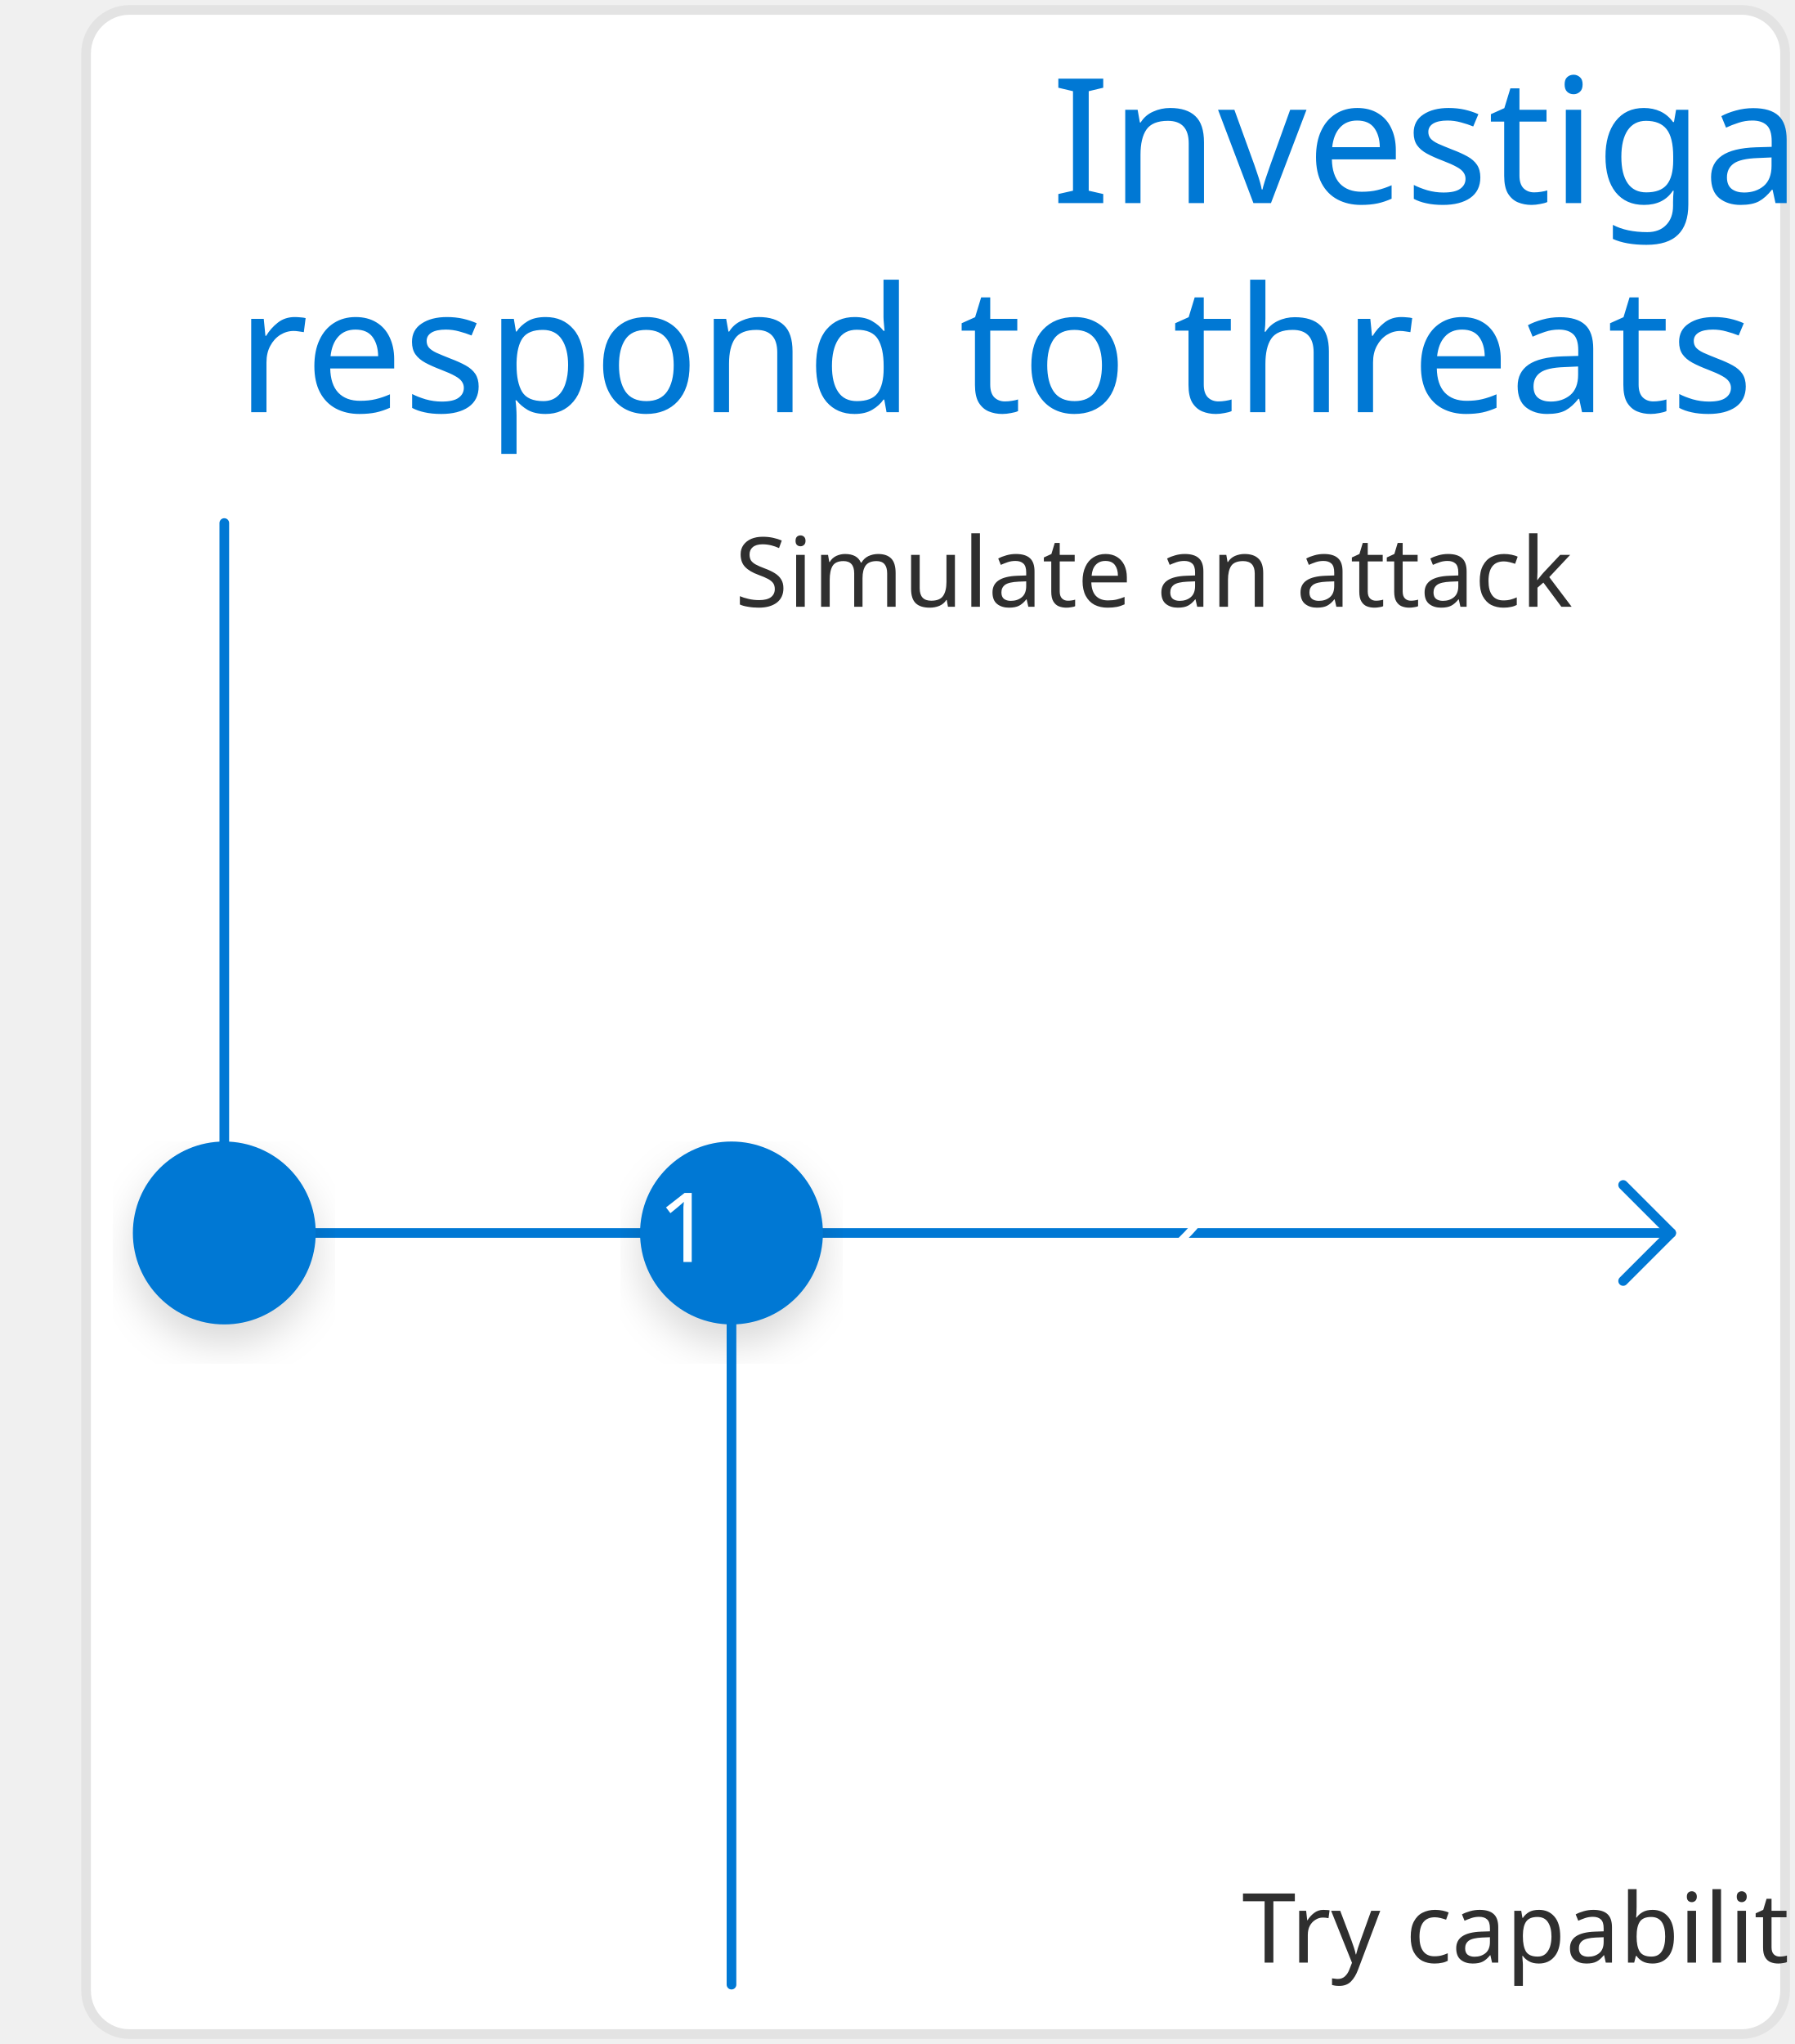
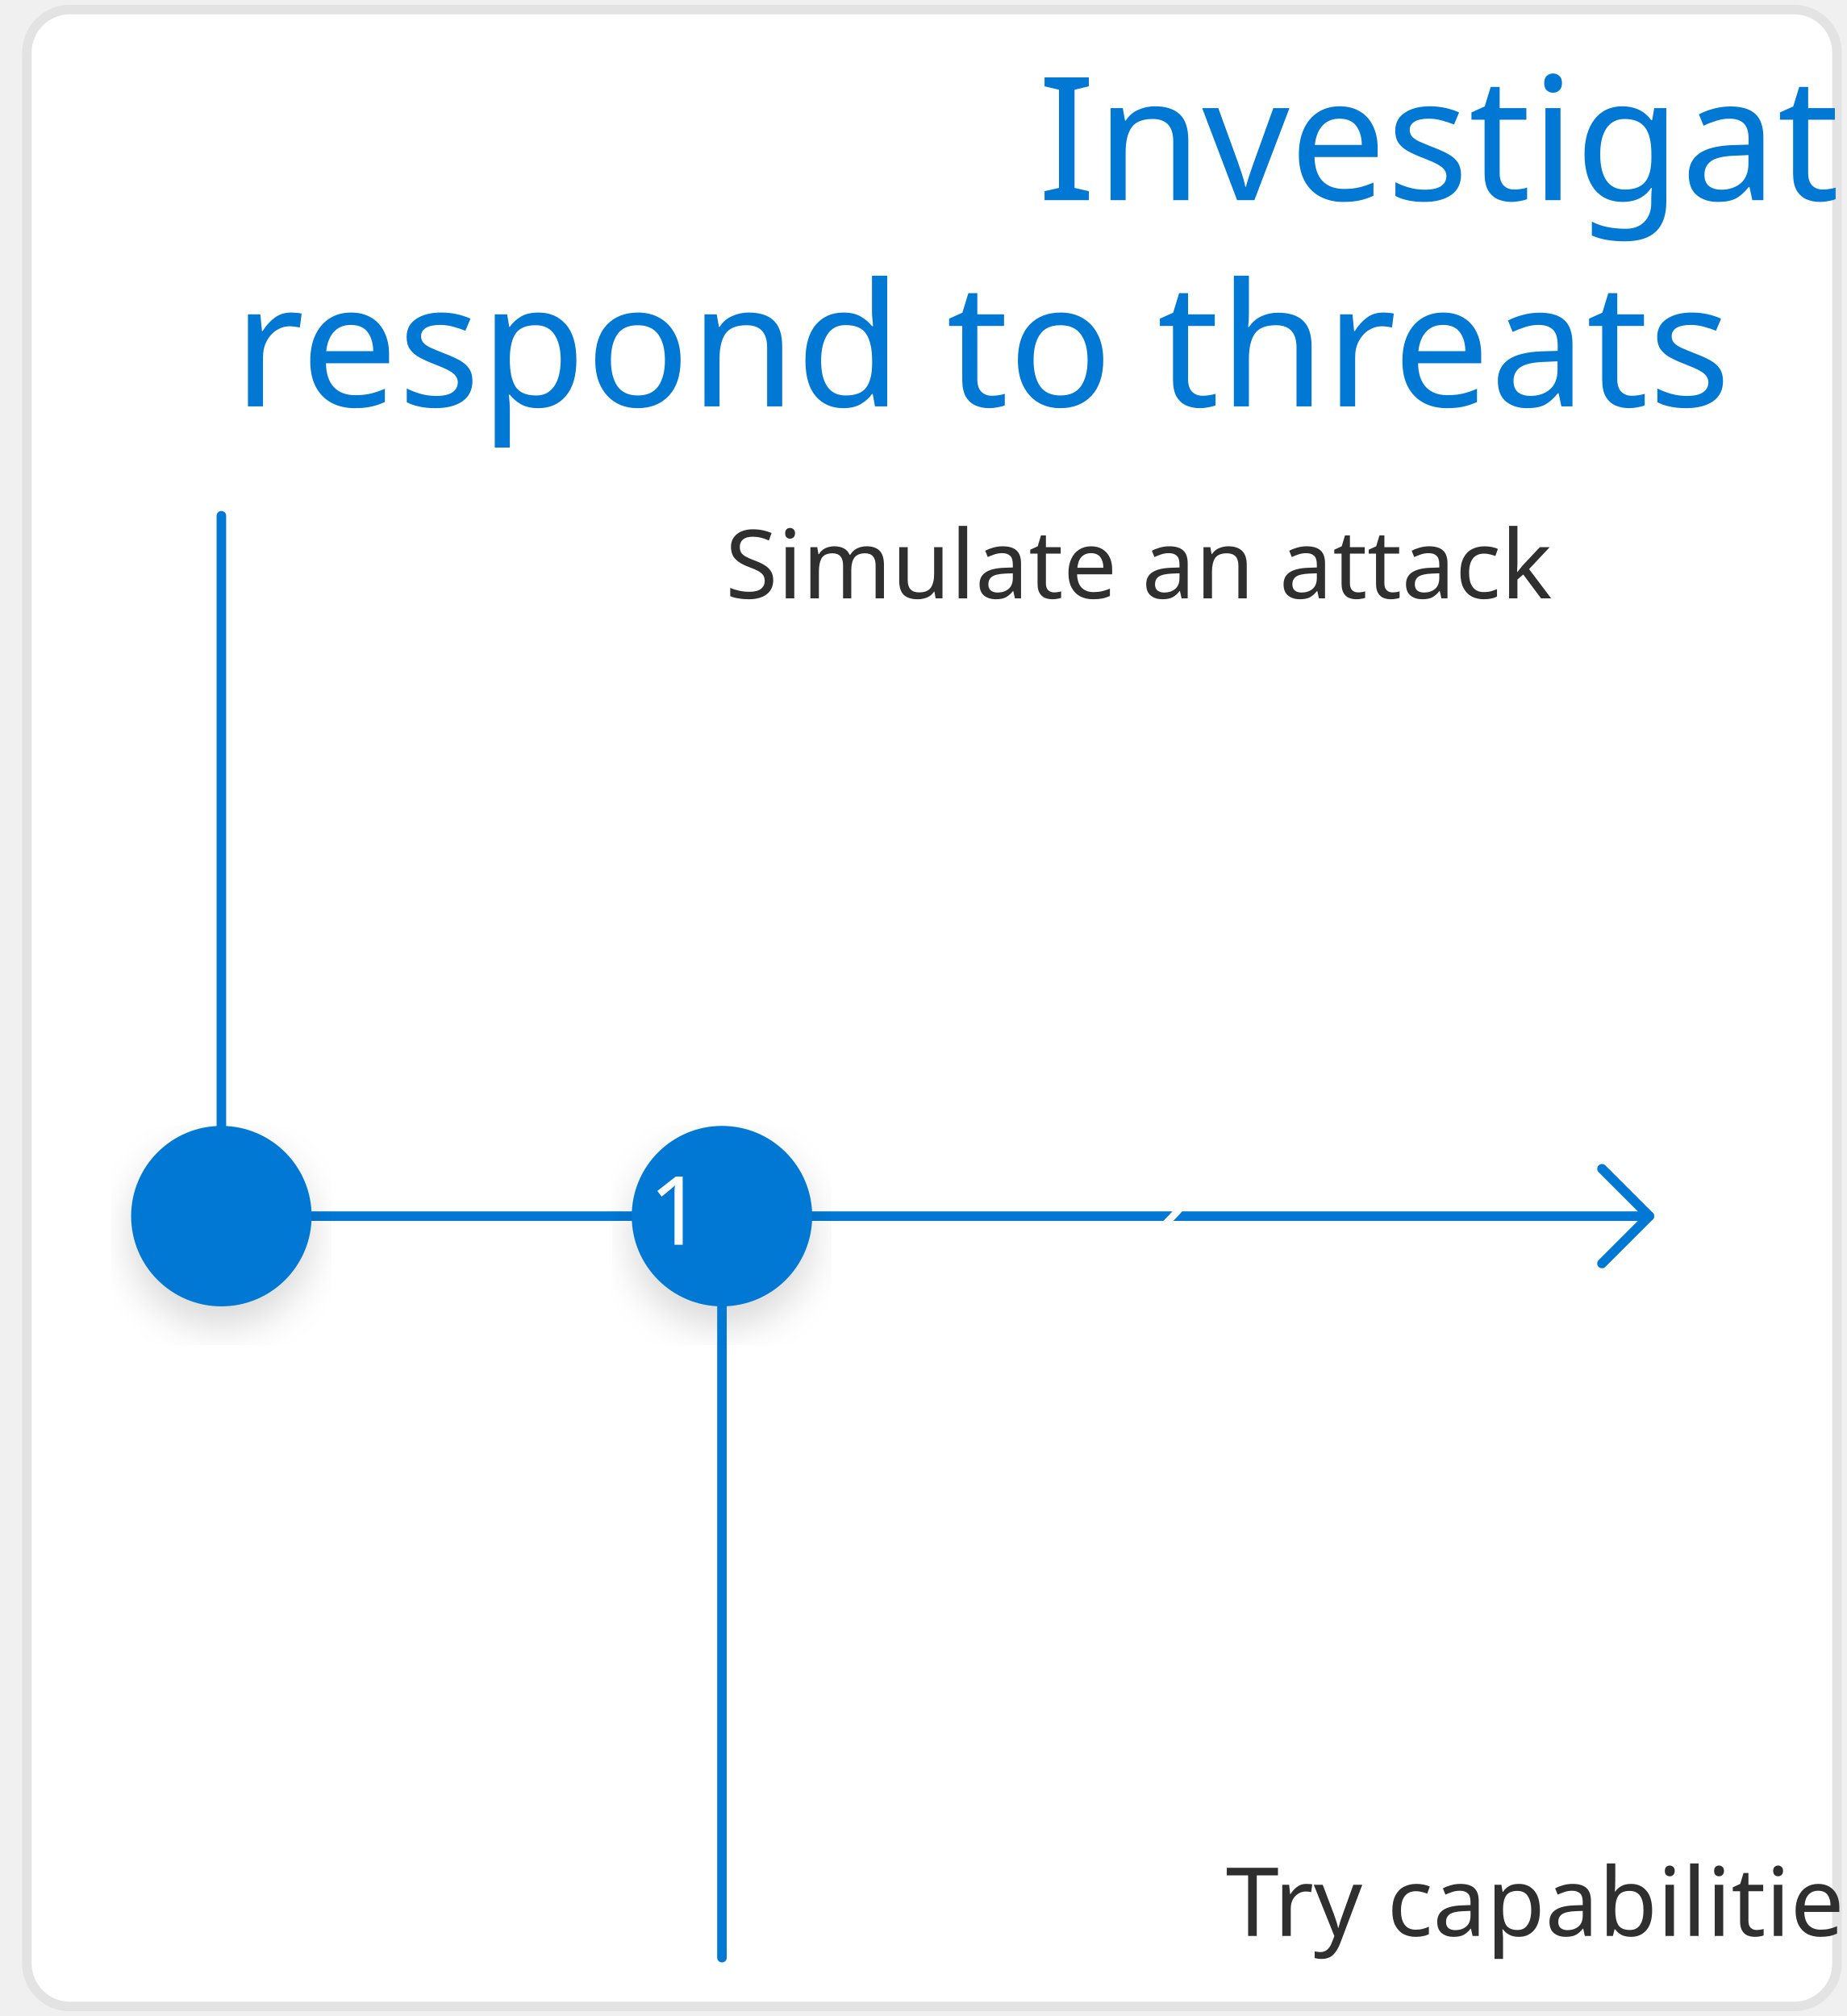
- <svg xmlns="http://www.w3.org/2000/svg" xmlns:ns1="http://schemas.microsoft.com/visio/2003/SVGExtensions/" xmlns:xlink="http://www.w3.org/1999/xlink" width="2.576in" height="2.933in" viewBox="0 0 185.5 211.16" xml:space="preserve" color-interpolation-filters="sRGB" class="st13">
+ <svg xmlns="http://www.w3.org/2000/svg" xmlns:ns1="http://schemas.microsoft.com/visio/2003/SVGExtensions/" xmlns:xlink="http://www.w3.org/1999/xlink" width="2.686in" height="2.933in" viewBox="0 0 193.375 211.16" xml:space="preserve" color-interpolation-filters="sRGB" class="st13">
  <ns1:documentProperties ns1:langID="1033" ns1:viewMarkup="false" />
  <style type="text/css">
	
		.st1 {fill:#ffffff;stroke:#e3e3e3;stroke-width:1}
		.st2 {stroke:#0078d4;stroke-linecap:round;stroke-linejoin:round;stroke-width:1}
		.st3 {fill:none;stroke:none;stroke-width:1}
		.st4 {fill:#0078d4;font-family:Segoe UI Semibold;font-size:1.5em}
		.st5 {font-size:1em}
		.st6 {marker-end:url(#mrkr1-15);stroke:#0078d4;stroke-linecap:round;stroke-linejoin:round;stroke-width:1}
		.st7 {fill:#0078d4;fill-opacity:1;stroke:#0078d4;stroke-opacity:1;stroke-width:0.202}
		.st8 {visibility:visible}
		.st9 {fill:#000000;fill-opacity:0.15;filter:url(#filter_2);stroke:none}
		.st10 {fill:#0078d4;stroke:none;stroke-width:1}
		.st11 {fill:#ffffff;font-family:Segoe UI Semibold;font-size:0.833em}
		.st12 {fill:#2f2f2f;font-family:Segoe UI;font-size:0.833em}
		.st13 {fill:none;fill-rule:evenodd;font-size:12px;overflow:visible;stroke-linecap:square;stroke-miterlimit:3}
	
	</style>
  <defs id="Markers">
    <g id="lend1">
      <path d="M 1 -1 L 0 0 L 1 1 " style="stroke-linecap:round;stroke-linejoin:round;fill:none" />
    </g>
    <marker id="mrkr1-15" class="st7" ns1:arrowType="1" ns1:arrowSize="4" orient="auto" markerUnits="strokeWidth" overflow="visible">
      <use xlink:href="#lend1" transform="scale(-4.96,-4.96) " />
    </marker>
  </defs>
  <defs id="Filters">
    <filter id="filter_2">
      <feGaussianBlur stdDeviation="2" />
    </filter>
  </defs>
  <g ns1:mID="0" ns1:index="1" ns1:groupContext="foregroundPage">
    <ns1:userDefs>
      <ns1:ud ns1:nameU="visNavType" ns1:val="VT0(1):26" />
    </ns1:userDefs>
    <ns1:pageProperties ns1:drawingScale="1" ns1:pageScale="1" ns1:drawingUnits="19" ns1:shadowOffsetX="9" ns1:shadowOffsetY="-9" />
    <ns1:layer ns1:name="Connector" ns1:index="0" ns1:glue="false" />
    <ns1:layer ns1:name="Text" ns1:index="1" />
    <ns1:layer ns1:name="Drawing" ns1:index="2" />
-     <g id="shape1040-1" ns1:mID="1040" ns1:groupContext="shape" transform="translate(8.89621,-1)">
+     <g id="shape1040-1" ns1:mID="1040" ns1:groupContext="shape" transform="translate(2.8125,-1)">
      <ns1:userDefs>
        <ns1:ud ns1:nameU="visNavOrder" ns1:prompt="" ns1:val="VT0(33000):26" />
      </ns1:userDefs>
-       <rect x="0" y="2" width="175.604" height="209.16" rx="4.5" ry="4.5" class="st1" />
+       <rect x="0" y="2" width="189.562" height="209.16" rx="4.5" ry="4.5" class="st1" />
    </g>
    <g id="shape1041-3" ns1:mID="1041" ns1:groupContext="shape" ns1:layerMember="0" transform="translate(14.182,-157.137)">
      <ns1:userDefs>
        <ns1:ud ns1:nameU="visNavOrder" ns1:prompt="" ns1:val="VT0(34000):26" />
      </ns1:userDefs>
      <path d="M9 211.16 L9 282.59" class="st2" />
    </g>
    <g id="shape1046-6" ns1:mID="1046" ns1:groupContext="shape" ns1:layerMember="1;2" transform="translate(24.4327,-173.307)">
      <ns1:userDefs>
        <ns1:ud ns1:nameU="visNavOrder" ns1:prompt="" ns1:val="VT0(39000):26" />
      </ns1:userDefs>
      <ns1:textBlock ns1:margins="rect(0,0,0,0)" />
      <ns1:textRect cx="80.034" cy="199.673" width="160.07" height="22.974" />
      <rect x="0" y="188.186" width="160.067" height="22.974" rx="4.5" ry="4.5" class="st3" />
      <text x="0" y="194.27" class="st4" ns1:langID="1033">
        <ns1:paragraph />
        <ns1:tabList />Investigate and <tspan x="0" dy="1.2em" class="st5">respond to threats</tspan>
      </text>
    </g>
    <g id="shape1047-10" ns1:mID="1047" ns1:groupContext="shape" ns1:layerMember="0" transform="translate(22.5937,-92.7798)">
      <ns1:userDefs>
        <ns1:ud ns1:nameU="visNavOrder" ns1:prompt="" ns1:val="VT0(40000):26" />
      </ns1:userDefs>
      <path d="M0 220.16 L150.13 220.16" class="st6" />
    </g>
    <g id="shape1048-16" ns1:mID="1048" ns1:groupContext="shape" ns1:layerMember="2" transform="translate(66.1539,-74.3298)">
      <ns1:userDefs>
        <ns1:ud ns1:nameU="visNavOrder" ns1:prompt="" ns1:val="VT0(41000):26" />
      </ns1:userDefs>
      <ns1:textBlock ns1:margins="rect(0,0,0,0)" />
      <ns1:textRect cx="9.45" cy="201.71" width="18.91" height="18.9" />
      <g id="shadow1048-17" ns1:groupContext="shadow" ns1:shadowOffsetX="1.22465E-16" ns1:shadowOffsetY="-2" ns1:shadowType="1" ns1:shadowScale="1.01" transform="matrix(1.01,0,0,1.01,-0.0945,-0.0171024)" class="st8">
        <ellipse cx="9.45" cy="201.71" rx="9.45" ry="9.45" class="st9" />
      </g>
      <ellipse cx="9.45" cy="201.71" rx="9.45" ry="9.45" class="st10" />
      <text x="6.67" y="204.71" class="st11" ns1:langID="1033">
        <ns1:paragraph ns1:horizAlign="1" />
        <ns1:tabList />2</text>
    </g>
    <g id="shape1052-22" ns1:mID="1052" ns1:groupContext="shape" ns1:layerMember="2" transform="translate(13.732,-74.3298)">
      <ns1:userDefs>
        <ns1:ud ns1:nameU="visNavOrder" ns1:prompt="" ns1:val="VT0(45000):26" />
      </ns1:userDefs>
      <ns1:textBlock ns1:margins="rect(0,0,0,0)" />
      <ns1:textRect cx="9.45" cy="201.71" width="18.91" height="18.9" />
      <g id="shadow1052-23" ns1:groupContext="shadow" ns1:shadowOffsetX="1.22465E-16" ns1:shadowOffsetY="-2" ns1:shadowType="1" ns1:shadowScale="1.01" transform="matrix(1.01,0,0,1.01,-0.0945,-0.0171024)" class="st8">
        <ellipse cx="9.45" cy="201.71" rx="9.45" ry="9.45" class="st9" />
      </g>
      <ellipse cx="9.45" cy="201.71" rx="9.45" ry="9.45" class="st10" />
      <text x="7.44" y="204.71" class="st11" ns1:langID="1033">
        <ns1:paragraph ns1:horizAlign="1" />
        <ns1:tabList />1</text>
    </g>
    <g id="shape1057-28" ns1:mID="1057" ns1:groupContext="shape" ns1:layerMember="0" transform="translate(66.6039,-77.531)">
      <ns1:userDefs>
        <ns1:ud ns1:nameU="visNavOrder" ns1:prompt="" ns1:val="VT0(50000):26" />
      </ns1:userDefs>
      <path d="M9 211.16 L9 282.58" class="st2" />
    </g>
    <g id="shape1061-31" ns1:mID="1061" ns1:groupContext="shape" ns1:layerMember="1;2" transform="translate(23.182,-145.827)">
      <ns1:userDefs>
        <ns1:ud ns1:nameU="visNavOrder" ns1:prompt="" ns1:val="VT0(54000):26" />
      </ns1:userDefs>
      <ns1:textBlock ns1:margins="rect(6,6,6,6)" />
      <ns1:textRect cx="47.7" cy="205.505" width="95.4" height="11.311" />
      <rect x="0" y="199.85" width="95.4" height="11.311" rx="4.5" ry="4.5" class="st3" />
      <text x="6" y="208.5" class="st12" ns1:langID="1033">
        <ns1:paragraph />
        <ns1:tabList />Simulate an attack</text>
    </g>
    <g id="shape1066-34" ns1:mID="1066" ns1:groupContext="shape" ns1:layerMember="1;2" transform="translate(75.6039,-6.10703)">
      <ns1:userDefs>
        <ns1:ud ns1:nameU="visNavOrder" ns1:prompt="" ns1:val="VT0(59000):26" />
      </ns1:userDefs>
      <ns1:textBlock ns1:margins="rect(6,6,6,6)" />
      <ns1:textRect cx="47.7" cy="205.876" width="95.4" height="10.569" />
      <rect x="0" y="200.591" width="95.4" height="10.569" rx="4.5" ry="4.5" class="st3" />
      <text x="6" y="208.88" class="st12" ns1:langID="1033">
        <ns1:paragraph />
        <ns1:tabList />Try capabilities</text>
    </g>
  </g>
</svg>
